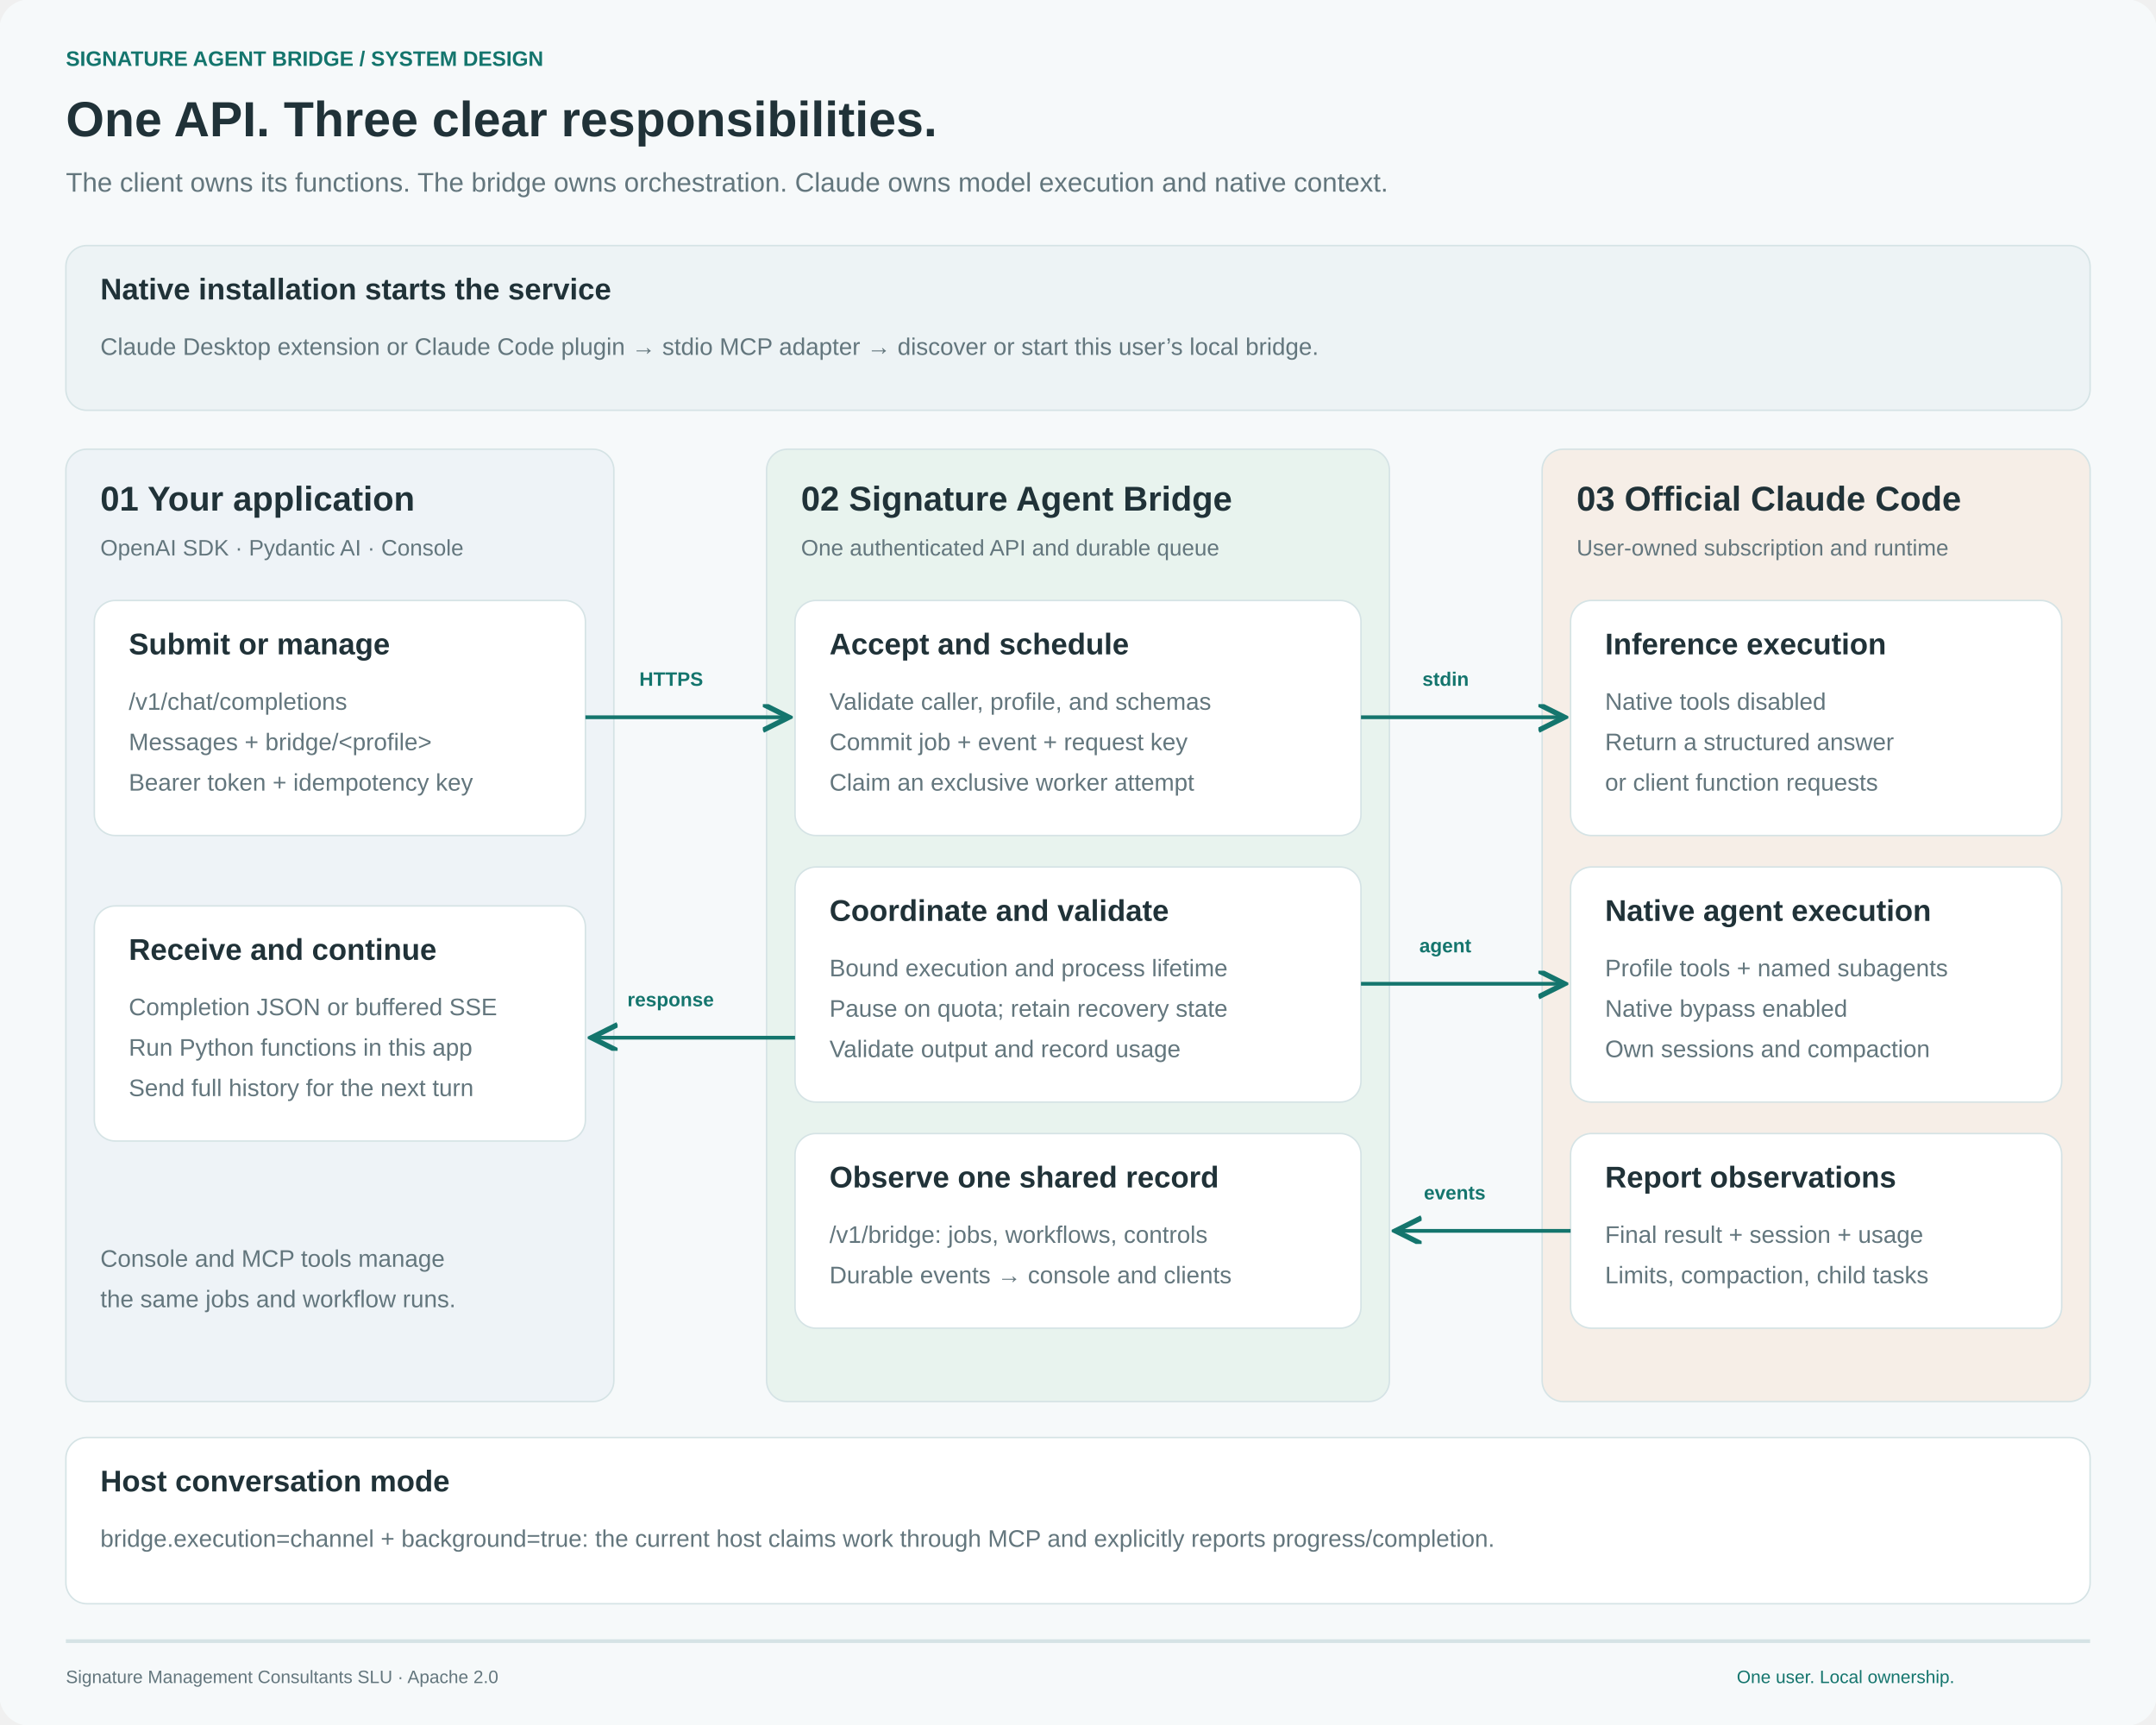
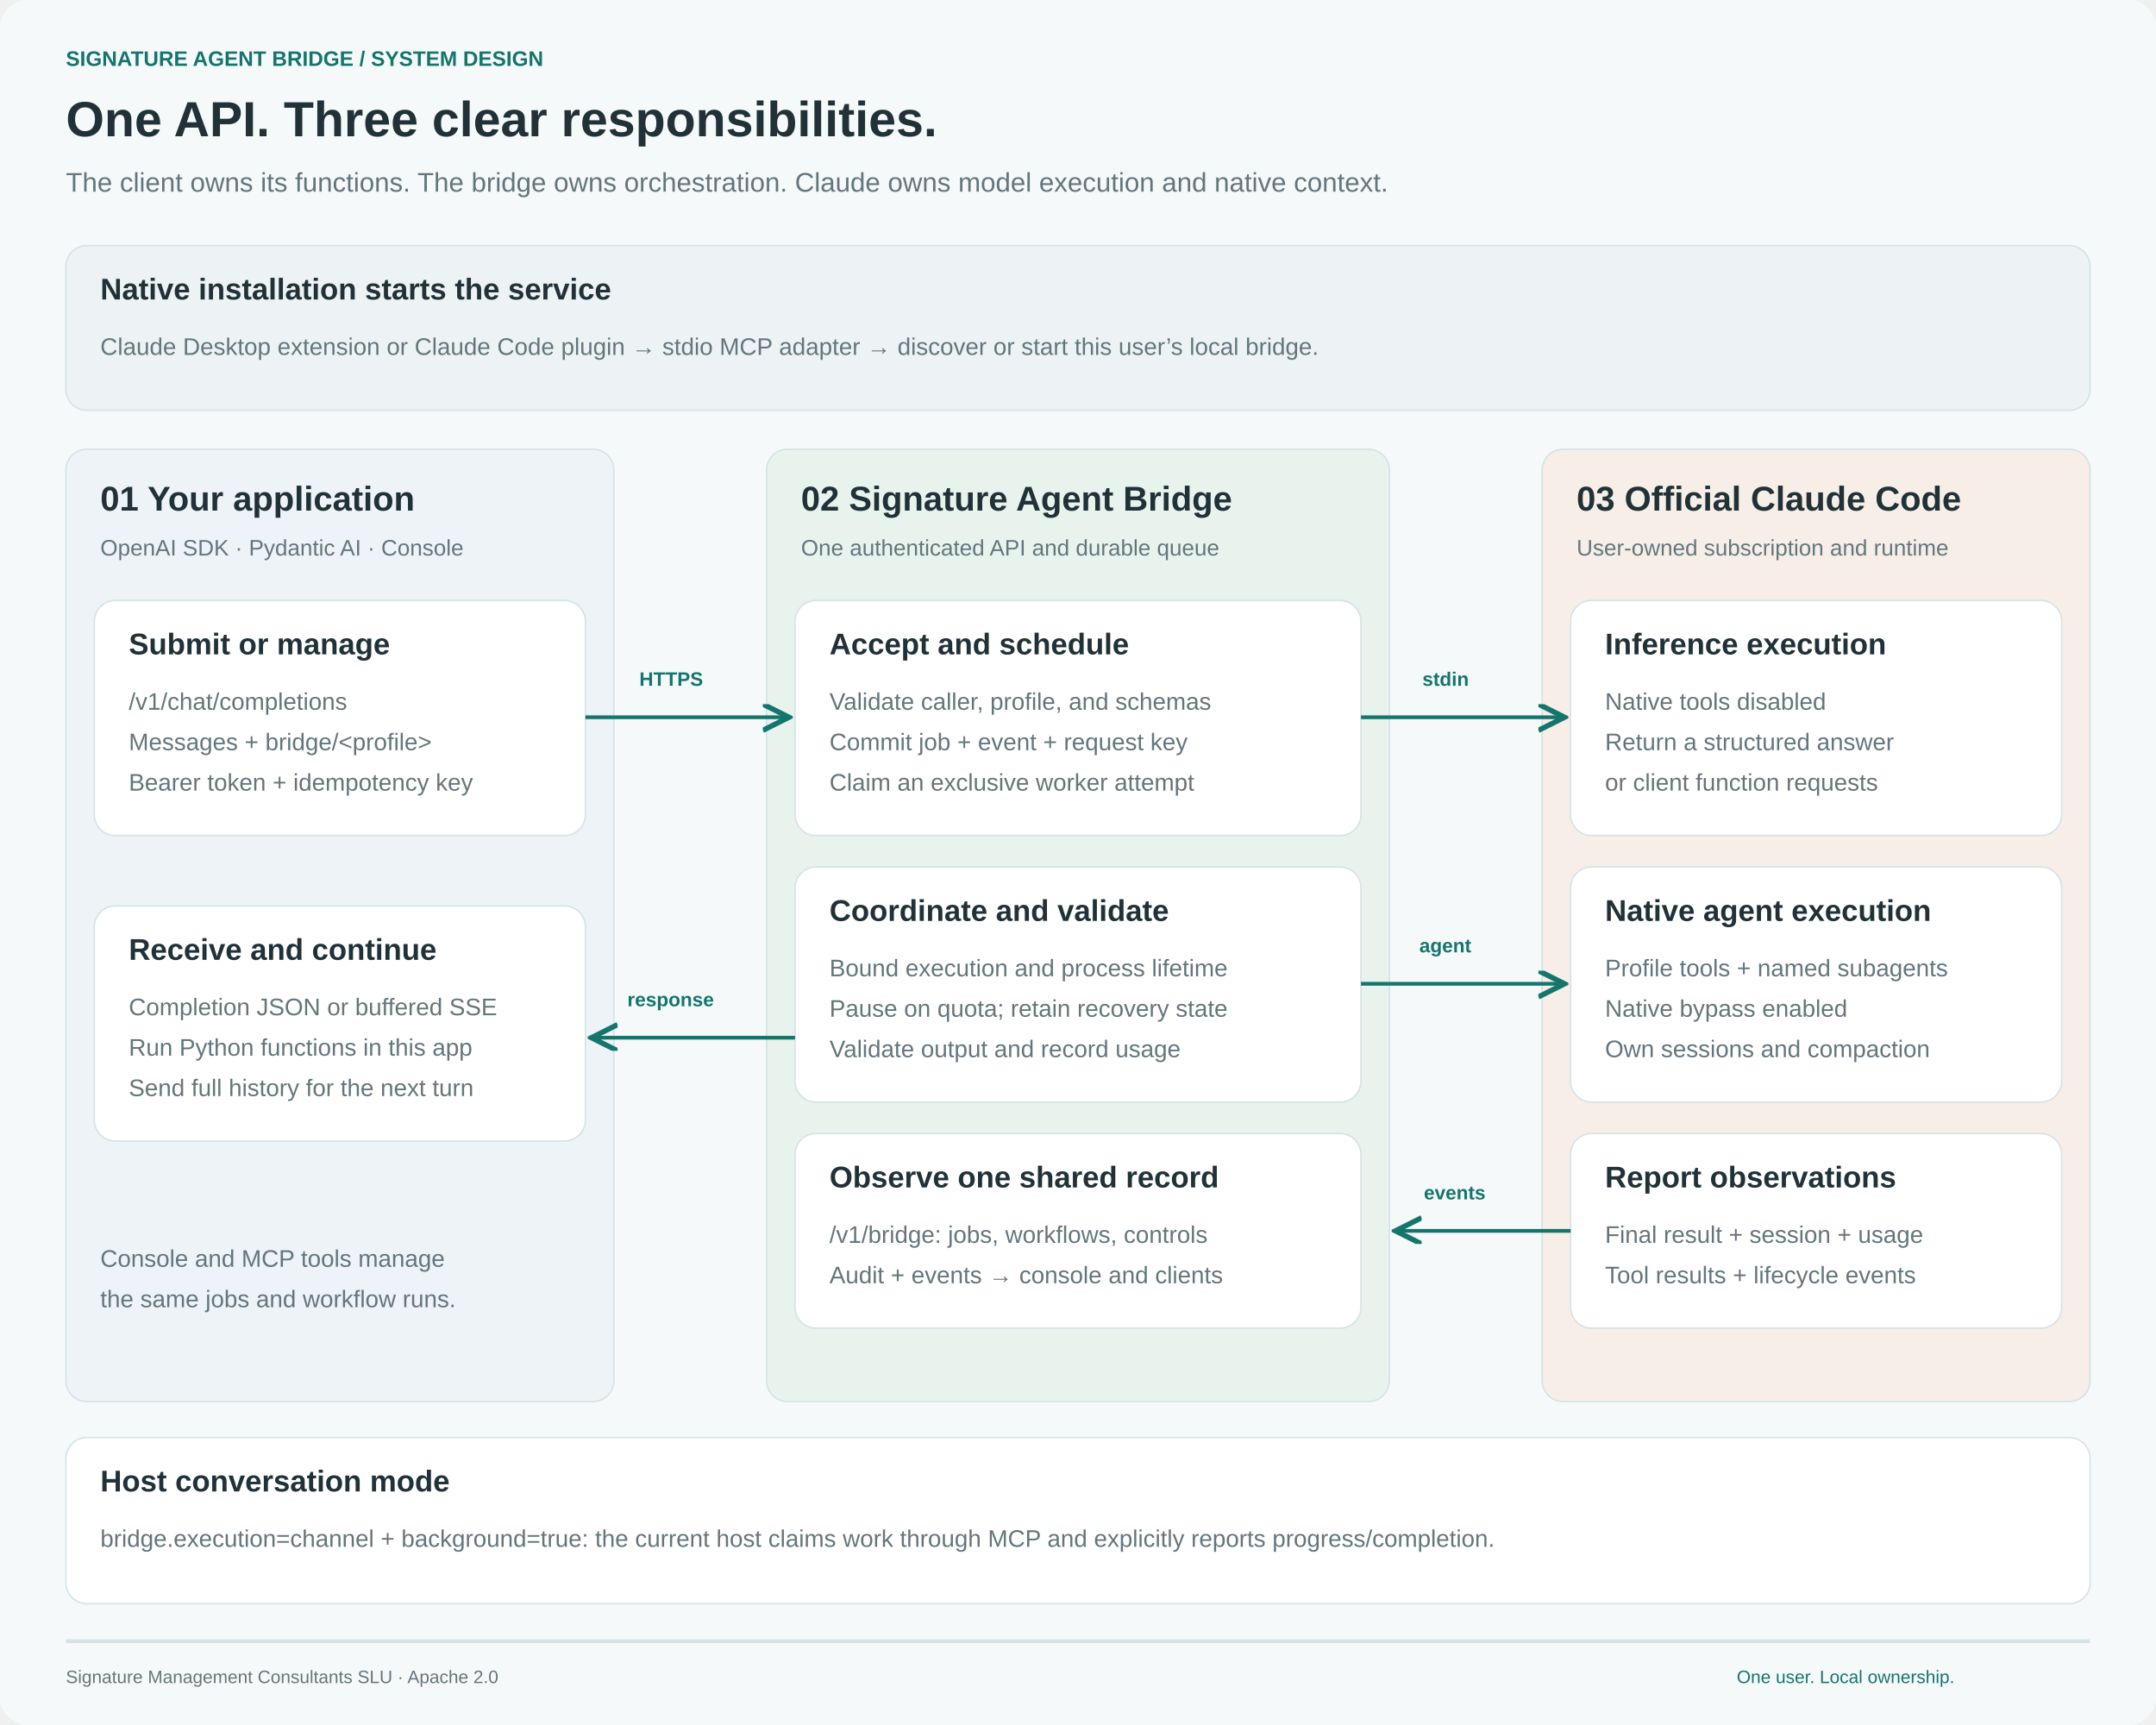
<svg xmlns="http://www.w3.org/2000/svg" width="1440" height="1152" viewBox="0 0 1440 1152" role="img" aria-labelledby="title description">
  <defs>
    <marker id="arrow" markerWidth="8" markerHeight="8" refX="7" refY="3.5" orient="auto-start-reverse">
      <path d="M0 0 7 3.5 0 7" fill="none" stroke="#14756d" stroke-width="1.4" />
    </marker>
  </defs>
  <rect x="0" y="0" width="1440" height="1152" rx="20" fill="#f6f9fa" stroke="#f6f9fa" />
  <g font-family="Arial,Helvetica,sans-serif">
    <text x="44" y="44" font-size="14" fill="#14756d" font-weight="600">SIGNATURE AGENT BRIDGE / SYSTEM DESIGN</text>
    <text x="44" y="91" font-size="33" fill="#203238" font-weight="600">One API. Three clear responsibilities.</text>
    <text x="44" y="128" font-size="18" fill="#63767d" font-weight="400">The client owns its functions. The bridge owns orchestration. Claude owns model execution and native context.</text>
    <rect x="44" y="164" width="1352" height="110" rx="14" fill="#edf3f5" stroke="#d5e3e5" />
    <text x="67" y="200" font-size="20" fill="#203238" font-weight="600">Native installation starts the service</text>
    <text x="67" y="237" font-size="16" fill="#63767d" font-weight="400">Claude Desktop extension or Claude Code plugin → stdio MCP adapter → discover or start this user’s local bridge.</text>
    <rect x="44" y="300" width="366" height="636" rx="14" fill="#eef3f7" stroke="#d5e3e5" />
    <text x="67" y="341" font-size="23" fill="#203238" font-weight="600">01  Your application</text>
    <text x="67" y="371" font-size="15" fill="#63767d" font-weight="400">OpenAI SDK · Pydantic AI · Console</text>
    <rect x="512" y="300" width="416" height="636" rx="14" fill="#e8f3ee" stroke="#d5e3e5" />
    <text x="535" y="341" font-size="23" fill="#203238" font-weight="600">02  Signature Agent Bridge</text>
    <text x="535" y="371" font-size="15" fill="#63767d" font-weight="400">One authenticated API and durable queue</text>
    <rect x="1030" y="300" width="366" height="636" rx="14" fill="#f6eee7" stroke="#d5e3e5" />
    <text x="1053" y="341" font-size="23" fill="#203238" font-weight="600">03  Official Claude Code</text>
    <text x="1053" y="371" font-size="15" fill="#63767d" font-weight="400">User-owned subscription and runtime</text>
    <rect x="63" y="401" width="328" height="157" rx="14" fill="#fff" stroke="#d5e3e5" />
    <text x="86" y="437" font-size="20" fill="#203238" font-weight="600">Submit or manage</text>
    <text x="86" y="474" font-size="16" fill="#63767d" font-weight="400">/v1/chat/completions</text>
    <text x="86" y="501" font-size="16" fill="#63767d" font-weight="400">Messages + bridge/&lt;profile&gt;</text>
    <text x="86" y="528" font-size="16" fill="#63767d" font-weight="400">Bearer token + idempotency key</text>
    <rect x="531" y="401" width="378" height="157" rx="14" fill="#fff" stroke="#d5e3e5" />
    <text x="554" y="437" font-size="20" fill="#203238" font-weight="600">Accept and schedule</text>
    <text x="554" y="474" font-size="16" fill="#63767d" font-weight="400">Validate caller, profile, and schemas</text>
    <text x="554" y="501" font-size="16" fill="#63767d" font-weight="400">Commit job + event + request key</text>
    <text x="554" y="528" font-size="16" fill="#63767d" font-weight="400">Claim an exclusive worker attempt</text>
    <path d="M391 479H527" fill="none" stroke="#14756d" stroke-width="2.5" marker-end="url(#arrow)" />
    <text x="427" y="458" font-size="13" fill="#14756d" font-weight="600">HTTPS</text>
    <rect x="1049" y="401" width="328" height="157" rx="14" fill="#fff" stroke="#d5e3e5" />
    <text x="1072" y="437" font-size="20" fill="#203238" font-weight="600">Inference execution</text>
    <text x="1072" y="474" font-size="16" fill="#63767d" font-weight="400">Native tools disabled</text>
    <text x="1072" y="501" font-size="16" fill="#63767d" font-weight="400">Return a structured answer</text>
    <text x="1072" y="528" font-size="16" fill="#63767d" font-weight="400">or client function requests</text>
    <path d="M909 479H1045" fill="none" stroke="#14756d" stroke-width="2.5" marker-end="url(#arrow)" />
    <text x="950" y="458" font-size="13" fill="#14756d" font-weight="600">stdin</text>
    <rect x="1049" y="579" width="328" height="157" rx="14" fill="#fff" stroke="#d5e3e5" />
    <text x="1072" y="615" font-size="20" fill="#203238" font-weight="600">Native agent execution</text>
    <text x="1072" y="652" font-size="16" fill="#63767d" font-weight="400">Profile tools + named subagents</text>
    <text x="1072" y="679" font-size="16" fill="#63767d" font-weight="400">Native bypass enabled</text>
    <text x="1072" y="706" font-size="16" fill="#63767d" font-weight="400">Own sessions and compaction</text>
    <rect x="531" y="579" width="378" height="157" rx="14" fill="#fff" stroke="#d5e3e5" />
    <text x="554" y="615" font-size="20" fill="#203238" font-weight="600">Coordinate and validate</text>
    <text x="554" y="652" font-size="16" fill="#63767d" font-weight="400">Bound execution and process lifetime</text>
    <text x="554" y="679" font-size="16" fill="#63767d" font-weight="400">Pause on quota; retain recovery state</text>
    <text x="554" y="706" font-size="16" fill="#63767d" font-weight="400">Validate output and record usage</text>
    <path d="M909 657H1045" fill="none" stroke="#14756d" stroke-width="2.5" marker-end="url(#arrow)" />
    <text x="948" y="636" font-size="13" fill="#14756d" font-weight="600">agent</text>
    <rect x="63" y="605" width="328" height="157" rx="14" fill="#fff" stroke="#d5e3e5" />
    <text x="86" y="641" font-size="20" fill="#203238" font-weight="600">Receive and continue</text>
    <text x="86" y="678" font-size="16" fill="#63767d" font-weight="400">Completion JSON or buffered SSE</text>
    <text x="86" y="705" font-size="16" fill="#63767d" font-weight="400">Run Python functions in this app</text>
    <text x="86" y="732" font-size="16" fill="#63767d" font-weight="400">Send full history for the next turn</text>
    <path d="M531 693H395" fill="none" stroke="#14756d" stroke-width="2.5" marker-end="url(#arrow)" />
    <text x="419" y="672" font-size="13" fill="#14756d" font-weight="600">response</text>
    <rect x="531" y="757" width="378" height="130" rx="14" fill="#fff" stroke="#d5e3e5" />
    <text x="554" y="793" font-size="20" fill="#203238" font-weight="600">Observe one shared record</text>
    <text x="554" y="830" font-size="16" fill="#63767d" font-weight="400">/v1/bridge: jobs, workflows, controls</text>
-     <text x="554" y="857" font-size="16" fill="#63767d" font-weight="400">Durable events → console and clients</text>
+     <text x="554" y="857" font-size="16" fill="#63767d" font-weight="400">Audit + events → console and clients</text>
    <rect x="1049" y="757" width="328" height="130" rx="14" fill="#fff" stroke="#d5e3e5" />
    <text x="1072" y="793" font-size="20" fill="#203238" font-weight="600">Report observations</text>
    <text x="1072" y="830" font-size="16" fill="#63767d" font-weight="400">Final result + session + usage</text>
-     <text x="1072" y="857" font-size="16" fill="#63767d" font-weight="400">Limits, compaction, child tasks</text>
+     <text x="1072" y="857" font-size="16" fill="#63767d" font-weight="400">Tool results + lifecycle events</text>
    <path d="M1049 822H932" fill="none" stroke="#14756d" stroke-width="2.5" marker-end="url(#arrow)" />
    <text x="951" y="801" font-size="13" fill="#14756d" font-weight="600">events</text>
    <text x="67" y="846" font-size="16" fill="#63767d" font-weight="400">Console and MCP tools manage</text>
    <text x="67" y="873" font-size="16" fill="#63767d" font-weight="400">the same jobs and workflow runs.</text>
    <rect x="44" y="960" width="1352" height="111" rx="14" fill="#fff" stroke="#d5e3e5" />
    <text x="67" y="996" font-size="20" fill="#203238" font-weight="600">Host conversation mode</text>
    <text x="67" y="1033" font-size="16" fill="#63767d" font-weight="400">bridge.execution=channel + background=true: the current host claims work through MCP and explicitly reports progress/completion.</text>
    <path d="M44 1096H1396" fill="none" stroke="#d5e3e5" stroke-width="2.5" />
    <text x="44" y="1124" font-size="12" fill="#63767d" font-weight="400">Signature Management Consultants SLU · Apache 2.0</text>
    <text x="1160" y="1124" font-size="12" fill="#14756d" font-weight="400">One user. Local ownership.</text>
  </g>
</svg>
